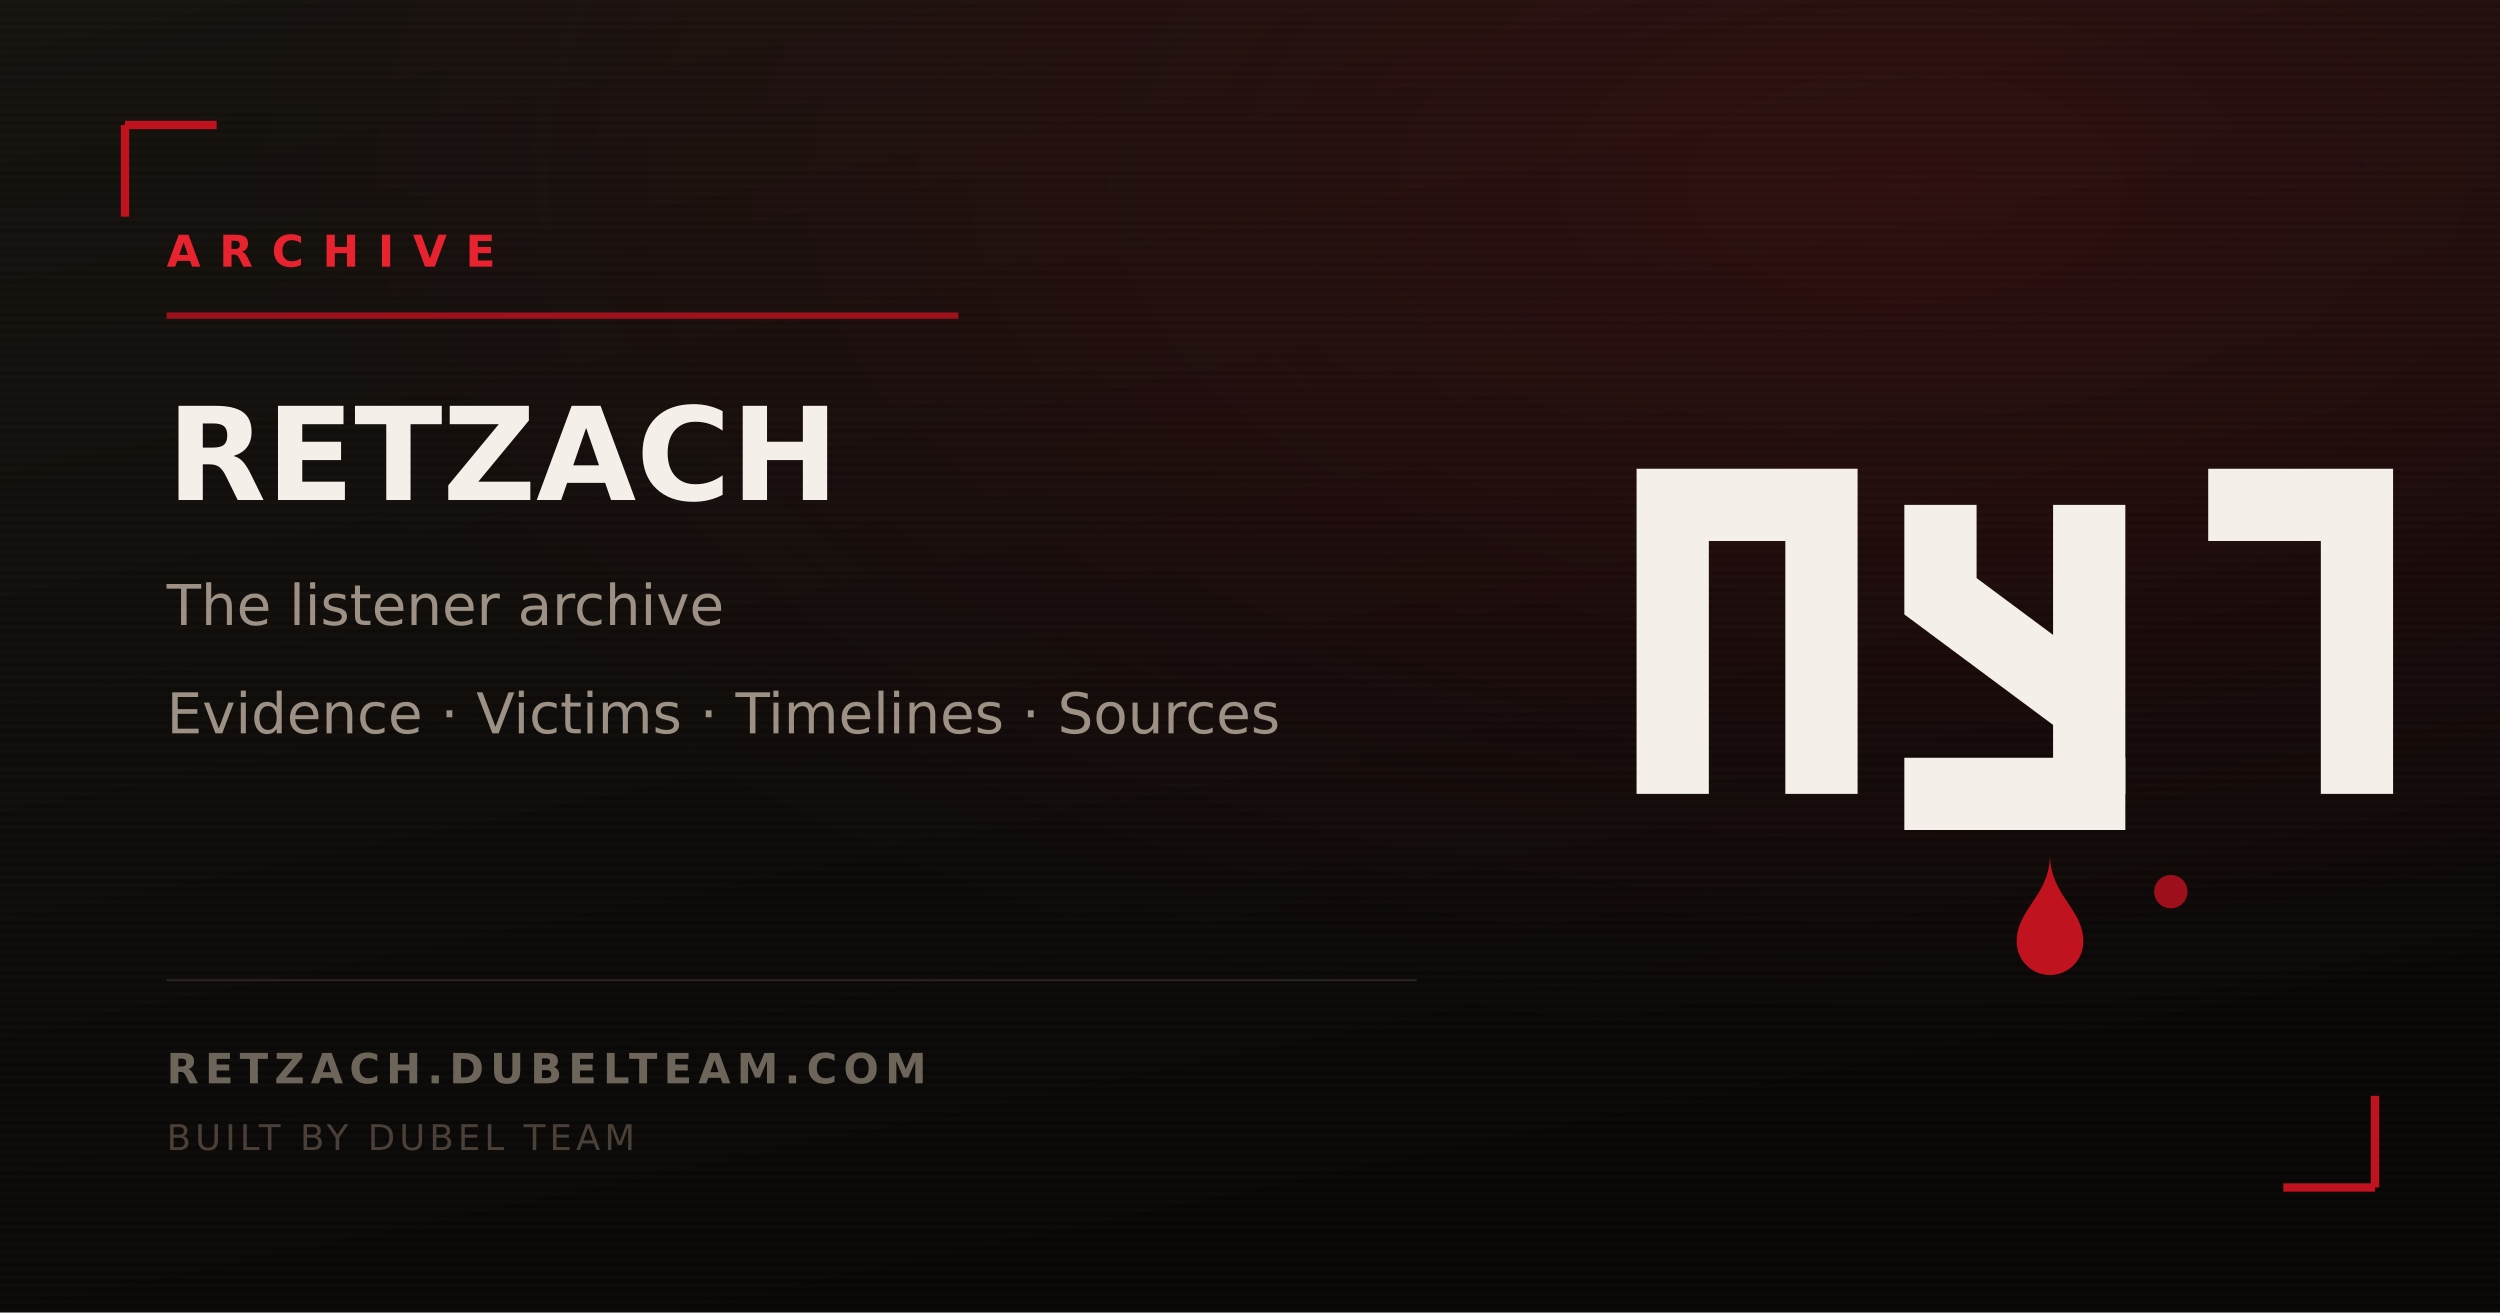
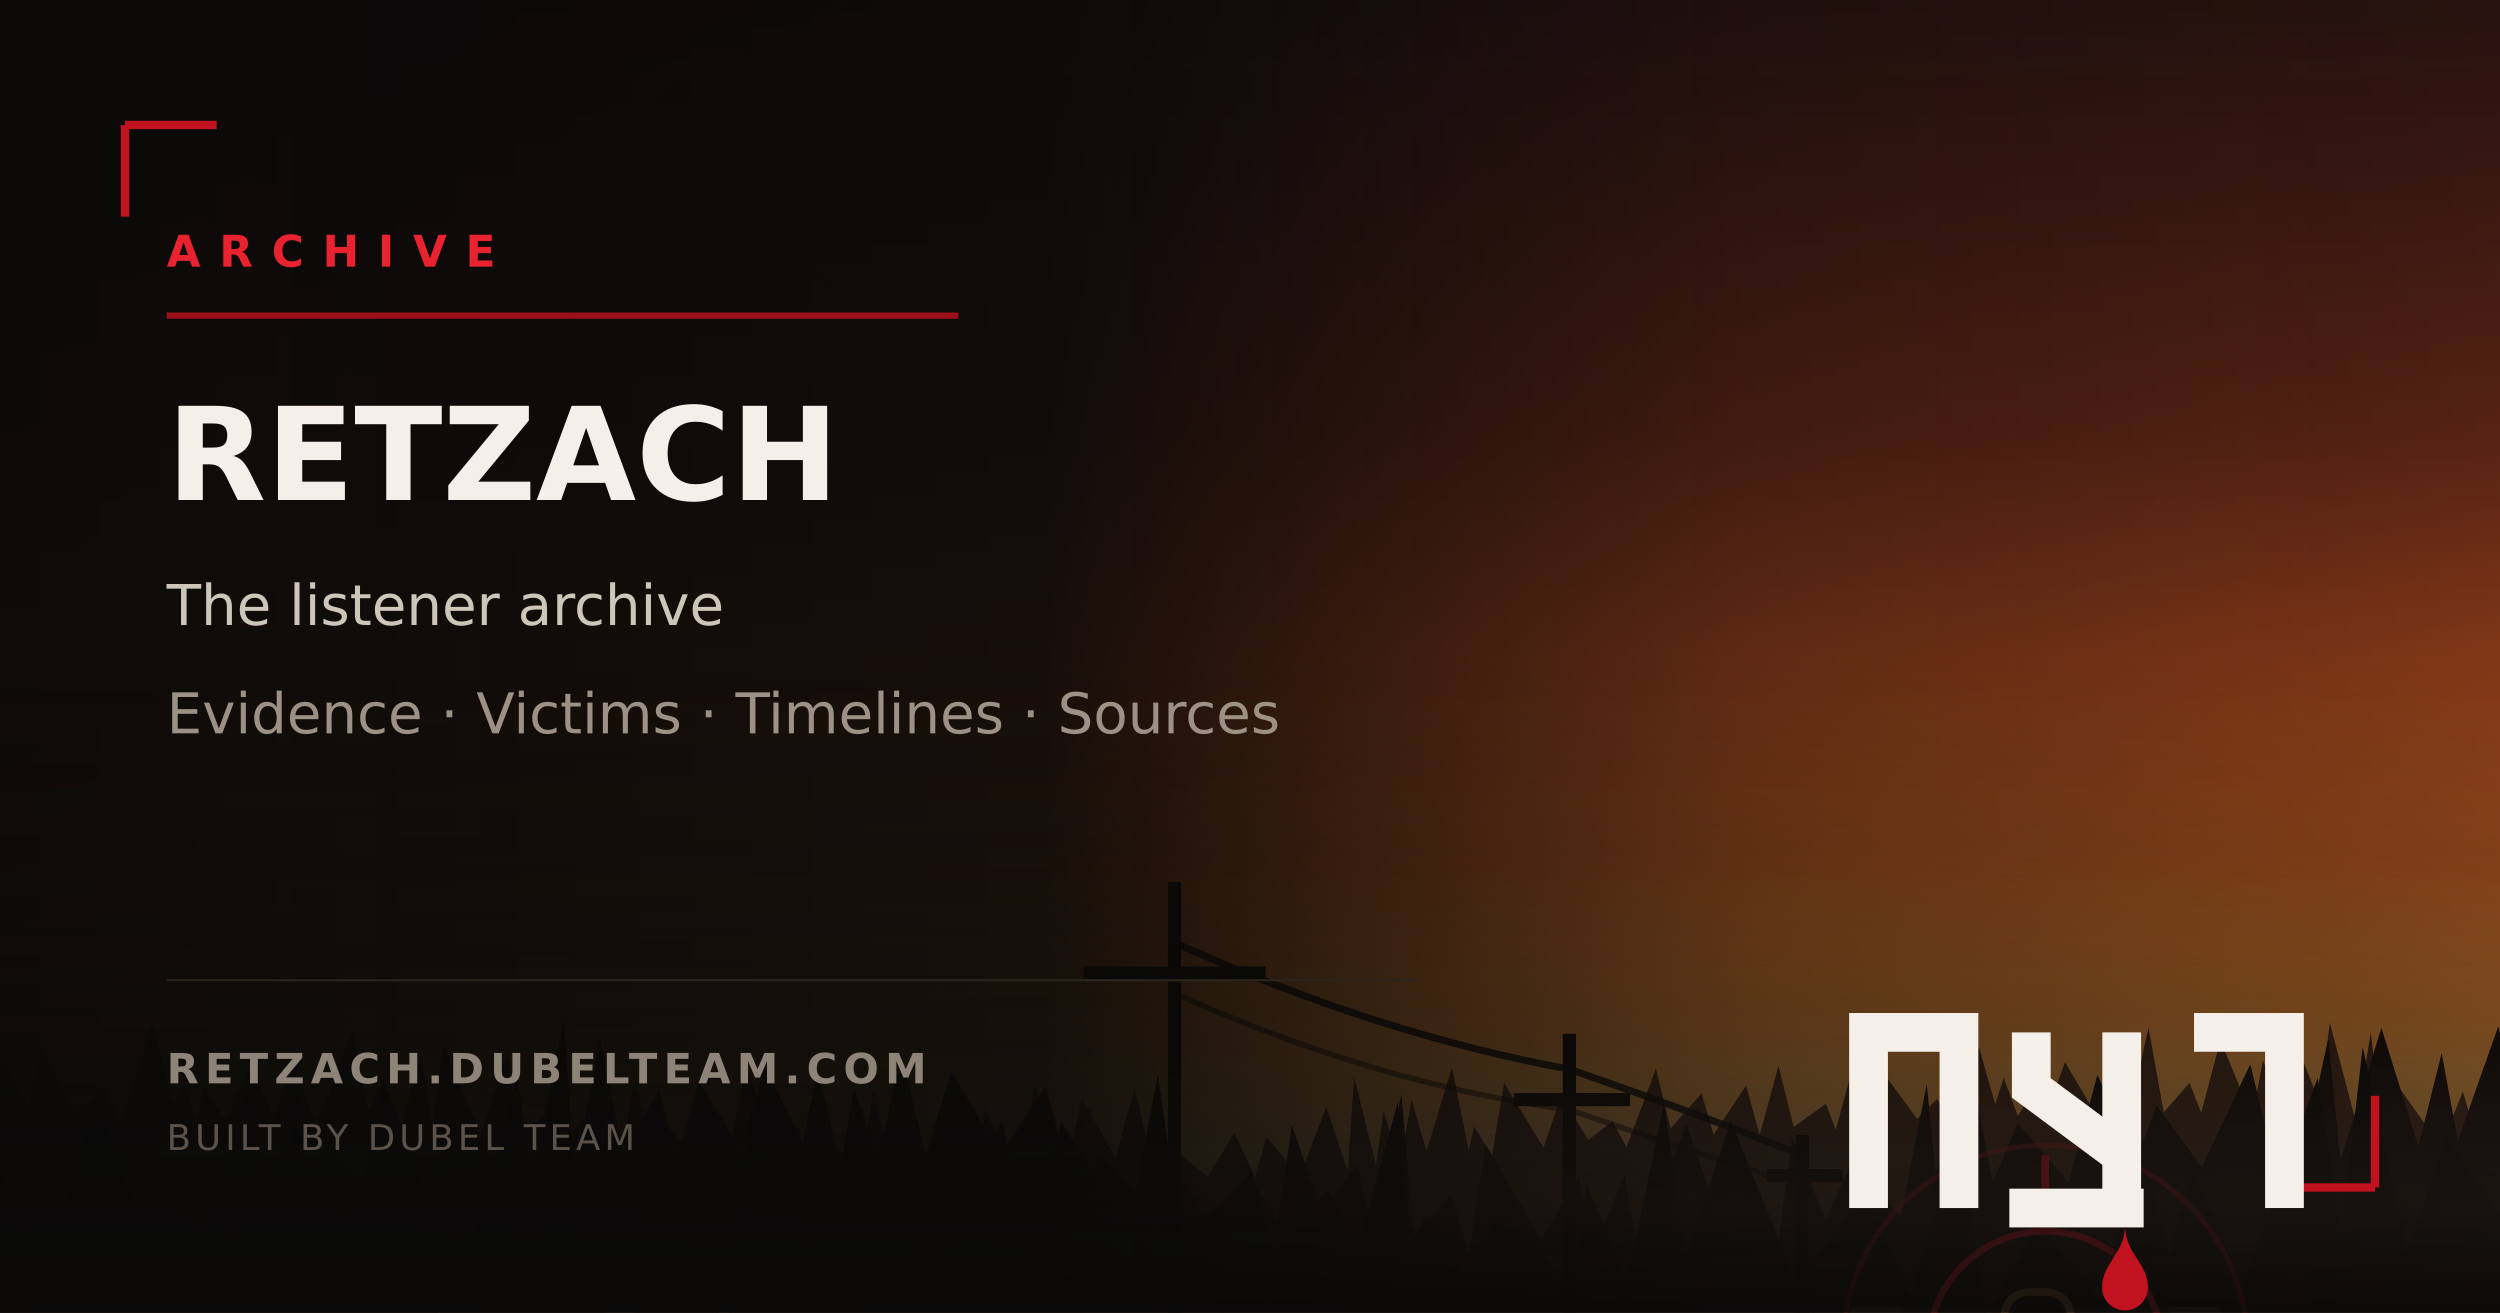
<svg xmlns="http://www.w3.org/2000/svg" viewBox="0 0 1200 630" width="1200" height="630">
  <defs>
-     <linearGradient id="bg" x1="0" y1="0" x2="0.4" y2="1">
-       <stop offset="0" stop-color="#16120e" />
-       <stop offset="1" stop-color="#080706" />
+     <clipPath id="cp">
+       <rect width="1200" height="630" />
+     </clipPath>
+     <linearGradient id="scrim" x1="0" y1="0" x2="1" y2="0">
+       <stop offset="0" stop-color="#0a0908" stop-opacity=".97" />
+       <stop offset=".42" stop-color="#0a0908" stop-opacity=".9" />
+       <stop offset=".70" stop-color="#0a0908" stop-opacity=".34" />
+       <stop offset="1" stop-color="#0a0908" stop-opacity=".08" />
    </linearGradient>
-     <radialGradient id="glow" cx="76%" cy="14%" r="66%">
-       <stop offset="0" stop-color="#c1121f" stop-opacity=".16" />
-       <stop offset="1" stop-color="#c1121f" stop-opacity="0" />
-     </radialGradient>
-     <pattern id="scan" width="4" height="4" patternUnits="userSpaceOnUse">
-       <rect width="4" height="2" fill="#ffffff" opacity=".012" />
-     </pattern>
+     <linearGradient id="btm" x1="0" y1="0" x2="0" y2="1">
+       <stop offset=".5" stop-color="#0a0908" stop-opacity="0" />
+       <stop offset="1" stop-color="#0a0908" stop-opacity=".82" />
+     </linearGradient>
  </defs>
-   <rect width="1200" height="630" fill="url(#bg)" />
-   <rect width="1200" height="630" fill="url(#glow)" />
-   <rect width="1200" height="630" fill="url(#scan)" />
-   <g fill="none" stroke="#f4efe8" stroke-width="34" stroke-linecap="butt" stroke-linejoin="miter" transform="translate(706,72) scale(1.02)">
+   <g clip-path="url(#cp)">
+     <g transform="translate(0,-138) scale(1.62)">
+       <svg viewBox="0 0 800 450" width="1200" height="630" x="0" y="0" preserveAspectRatio="xMidYMid slice" aria-hidden="true">
+         <defs>
+           <linearGradient id="d-sky" x1="0" y1="0" x2="0" y2="1">
+             <stop offset="0" stop-color="#150a0c" />
+             <stop offset=".10" stop-color="#23110f" />
+             <stop offset=".23" stop-color="#3b1812" />
+             <stop offset=".35" stop-color="#5d2414" />
+             <stop offset=".45" stop-color="#8c3b19" />
+             <stop offset=".54" stop-color="#ba591f" />
+             <stop offset=".605" stop-color="#dd7f2c" />
+             <stop offset=".645" stop-color="#f3a949" />
+             <stop offset=".667" stop-color="#ffc877" />
+             <stop offset="1" stop-color="#ffc877" />
+           </linearGradient>
+           <linearGradient id="d-fog" x1="0" y1="0" x2="0" y2="1">
+             <stop offset="0" stop-color="#f0c088" stop-opacity="0" />
+             <stop offset=".5" stop-color="#f0c088" stop-opacity=".20" />
+             <stop offset="1" stop-color="#f0c088" stop-opacity="0" />
+           </linearGradient>
+           <radialGradient id="d-sun" cx="50%" cy="82%" r="52%">
+             <stop offset="0" stop-color="#ffdb9d" stop-opacity=".9" />
+             <stop offset=".38" stop-color="#ffa155" stop-opacity=".38" />
+             <stop offset="1" stop-color="#ff9a4d" stop-opacity="0" />
+           </radialGradient>
+           <linearGradient id="d-field" x1="0" y1="0" x2="0" y2="1">
+             <stop offset="0" stop-color="#1c150f" />
+             <stop offset="1" stop-color="#070605" />
+           </linearGradient>
+           <linearGradient id="d-vig" x1="0" y1="0" x2="0" y2="1">
+             <stop offset="0" stop-color="#0a0908" stop-opacity=".42" />
+             <stop offset=".22" stop-color="#0a0908" stop-opacity="0" />
+             <stop offset=".80" stop-color="#0a0908" stop-opacity="0" />
+             <stop offset="1" stop-color="#0a0908" stop-opacity=".76" />
+           </linearGradient>
+           <radialGradient id="d-edge" cx="50%" cy="50%" r="72%">
+             <stop offset=".58" stop-color="#0a0908" stop-opacity="0" />
+             <stop offset="1" stop-color="#0a0908" stop-opacity=".5" />
+           </radialGradient>
+         </defs>
+         <rect width="800" height="450" fill="url(#d-sky)" />
+         <ellipse cx="400" cy="298" rx="360" ry="150" fill="url(#d-sun)" />
+         <g fill="#2a1410" opacity=".55">
+           <path d="M148 128q4-4 8 0 4-4 8 0" stroke="#2a1410" stroke-width="1.5" fill="none" />
+           <path d="M182 112q3-3 6 0 3-3 6 0" stroke="#2a1410" stroke-width="1.2" fill="none" />
+           <path d="M626 148q3.5-3.5 7 0 3.5-3.5 7 0" stroke="#2a1410" stroke-width="1.3" fill="none" />
+         </g>
+         <path d="M-10 300.0 L-4.3 281.1 L-2.2 291.7 L0.3 280.2 L5.7 291.3 L8.2 278.5 L14.8 292.0 L20.5 286.5 L24.1 293.7 L30.1 273.6 L34.3 289.7 L36.6 286.1 L38.8 294.3 L40.2 285.9 L44.6 293.3 L49.5 282.5 L54.1 292.3 L58.1 282.2 L62.5 294.1 L69.6 275.4 L72.8 291.1 L75.0 286.2 L78.6 296.4 L83.3 280.0 L85.4 294.8 L87.5 277.7 L94.9 296.0 L100.4 279.2 L102.1 295.8 L107.5 292.2 L110.3 298.7 L115.2 292.7 L116.7 298.2 L118.3 292.8 L122.6 300.4 L125.5 283.3 L128.0 298.2 L130.6 292.7 L136.8 299.7 L139.2 294.5 L143.7 301.5 L147.3 282.5 L153.0 296.8 L157.7 294.3 L159.7 301.5 L163.2 296.4 L170.1 303.3 L172.5 287.1 L176.4 303.7 L179.3 297.5 L184.3 303.4 L189.7 293.7 L191.5 303.2 L194.6 290.9 L201.1 304.4 L204.4 286.2 L210.4 304.0 L213.7 288.8 L220.4 300.4 L224.1 286.7 L228.4 304.6 L232.0 299.0 L238.6 304.2 L243.8 295.6 L247.9 304.3 L250.2 296.4 L256.7 304.3 L262.0 290.4 L266.2 303.1 L267.5 284.6 L271.8 302.0 L273.3 291.2 L276.6 302.1 L278.8 289.0 L281.8 299.2 L286.8 282.6 L290.1 298.9 L291.2 294.3 L294.7 300.1 L297.1 285.7 L304.9 298.5 L308.4 288.1 L313.7 297.0 L318.5 293.3 L321.3 298.4 L327.1 282.9 L330.0 294.7 L336.1 287.8 L338.5 295.9 L344.9 286.2 L347.6 296.0 L351.3 282.3 L354.3 294.4 L360.7 289.8 L362.6 295.0 L366.8 279.7 L369.3 293.0 L371.8 283.4 L378.7 292.8 L382.6 288.9 L386.7 294.9 L390.9 278.6 L394.1 289.9 L395.8 284.7 L398.6 292.3 L402.5 285.3 L404.0 292.4 L407.9 281.6 L413.7 291.4 L418.4 284.9 L420.7 291.3 L424.4 274.8 L427.4 291.5 L432.5 285.7 L434.8 291.6 L438.6 277.3 L444.9 292.5 L447.0 281.2 L451.0 292.0 L453.9 278.8 L458.3 289.8 L460.2 273.8 L465.4 293.5 L468.3 275.7 L470.1 290.8 L472.2 284.2 L479.2 294.1 L482.4 282.5 L483.8 294.1 L486.5 287.4 L488.5 294.3 L494.1 280.5 L496.8 291.0 L499.5 280.3 L502.4 295.1 L506.9 290.6 L509.6 296.5 L513.6 287.3 L516.1 295.6 L520.0 282.8 L525.0 293.9 L528.7 279.3 L530.0 293.9 L534.0 291.2 L537.1 296.8 L542.7 288.2 L544.9 296.7 L549.1 280.5 L552.1 298.6 L557.5 284.4 L561.4 297.0 L568.9 292.6 L571.2 298.9 L574.8 288.7 L580.3 298.4 L582.1 284.7 L586.8 300.3 L591.3 289.6 L595.8 303.3 L599.0 286.3 L600.6 302.9 L603.3 293.6 L609.7 303.8 L615.8 291.3 L618.5 301.8 L624.0 285.4 L625.8 304.2 L628.7 296.2 L633.4 303.3 L638.6 290.2 L640.9 302.7 L645.6 295.1 L647.6 302.6 L654.9 296.6 L657.1 304.1 L660.1 291.2 L662.7 303.1 L666.2 290.6 L667.3 302.8 L672.2 293.5 L676.5 303.4 L679.0 288.9 L681.3 302.7 L685.0 284.8 L691.2 301.5 L696.0 296.5 L698.3 302.1 L700.3 290.9 L704.6 301.3 L708.0 283.9 L709.7 302.9 L713.2 294.3 L715.5 302.2 L717.8 291.5 L723.6 300.1 L726.3 294.3 L731.1 301.6 L734.1 287.7 L738.1 299.5 L739.9 287.1 L743.5 298.0 L748.7 285.1 L751.0 297.3 L754.7 281.2 L756.8 294.8 L759.3 280.0 L763.1 293.4 L770.6 289.5 L773.5 298.3 L776.7 288.3 L782.3 297.5 L786.9 278.9 L789.2 296.0 L791.2 284.7 L797.7 295.7 L805.2 280.0 L807.6 295.1 L812.1 281.9 L816.5 292.3 L810.0 460 L-10 460 Z" fill="#2b1512" opacity=".85" />
+         <path d="M-10 312.0 L-0.2 296.7 L2.9 318.6 L8.6 309.3 L16.9 318.7 L22.9 291.2 L25.2 314.0 L33.2 307.0 L40.0 317.5 L48.7 287.5 L53.6 309.2 L58.8 281.6 L60.3 306.2 L65.3 297.1 L72.4 308.9 L75.6 284.7 L83.8 306.2 L93.6 291.8 L97.1 303.8 L102.1 284.6 L105.2 303.7 L111.4 273.0 L113.4 303.8 L118.6 277.1 L123.1 299.8 L130.2 286.9 L133.6 301.1 L138.0 285.3 L147.3 300.5 L150.8 281.8 L158.5 297.4 L161.6 282.9 L166.0 302.4 L168.7 286.8 L173.6 300.6 L178.0 279.8 L182.9 300.1 L187.9 283.3 L197.6 299.9 L206.5 286.3 L212.3 307.5 L217.6 300.0 L226.1 308.5 L231.3 301.6 L237.7 311.4 L247.9 305.8 L252.4 313.0 L255.2 294.1 L261.0 310.9 L268.2 301.8 L271.1 316.5 L276.8 287.9 L279.3 315.8 L286.7 307.8 L290.1 319.6 L293.5 297.9 L304.4 316.6 L311.8 304.2 L315.2 318.0 L320.9 303.8 L323.6 318.9 L333.1 293.8 L339.2 311.6 L346.0 305.2 L351.3 316.9 L354.0 296.4 L360.6 312.7 L365.3 302.6 L375.5 311.8 L380.6 285.9 L382.3 303.4 L390.2 287.6 L393.6 305.3 L398.6 293.7 L408.6 305.3 L414.3 284.1 L422.0 301.0 L426.0 290.1 L434.9 302.4 L444.5 282.0 L448.0 296.4 L452.0 282.7 L455.2 298.7 L459.9 276.9 L462.3 301.0 L470.4 274.8 L477.7 298.3 L482.3 279.8 L485.5 297.1 L493.5 274.5 L498.4 295.1 L505.9 288.7 L508.0 305.9 L518.0 291.0 L521.3 303.6 L526.1 296.9 L535.1 308.1 L540.4 289.8 L550.6 309.9 L553.5 299.4 L559.8 313.3 L566.0 301.8 L568.8 316.3 L570.5 298.6 L575.8 312.7 L580.0 292.1 L590.7 312.0 L598.1 304.2 L604.4 317.8 L609.1 297.4 L613.4 314.1 L623.5 296.7 L626.8 319.0 L634.7 293.1 L642.0 316.3 L646.9 294.6 L649.6 312.3 L655.2 307.4 L661.0 315.0 L662.7 296.6 L668.3 313.5 L673.0 302.8 L676.5 311.0 L682.3 299.5 L688.2 310.0 L693.6 279.8 L698.1 305.2 L706.4 296.2 L708.9 305.8 L712.1 293.3 L718.5 305.2 L722.1 286.0 L726.3 299.3 L735.8 286.6 L738.7 302.2 L742.0 286.5 L749.2 302.8 L757.6 290.4 L762.0 299.7 L768.7 290.1 L771.1 299.7 L776.1 284.8 L784.5 302.0 L791.6 273.9 L798.8 299.1 L807.7 275.3 L810.4 304.3 L810.0 460 L-10 460 Z" fill="#180d0b" />
+         <rect y="330" width="800" height="120" fill="url(#d-field)" />
+         <path d="M-10 330.0 L-4.2 308.3 L9.3 320.7 L19.1 289.7 L29.9 318.5 L36.6 313.9 L45.6 324.1 L54.9 299.6 L65.7 328.2 L74.8 293.0 L86.7 331.5 L97.5 306.1 L103.3 329.8 L110.9 306.7 L121.0 335.3 L136.6 320.3 L143.6 334.1 L148.3 290.8 L160.5 320.8 L174.0 297.9 L183.0 328.4 L197.9 292.8 L203.6 322.1 L209.6 293.2 L222.9 315.0 L228.7 283.9 L233.5 317.1 L247.3 303.2 L251.6 319.0 L262.4 306.8 L268.1 318.6 L276.1 289.5 L278.6 318.3 L281.7 311.6 L290.2 324.2 L296.1 311.4 L311.0 326.4 L313.3 305.5 L321.4 324.9 L328.7 289.6 L333.0 319.8 L341.9 293.2 L354.9 325.3 L368.7 307.0 L377.4 328.2 L386.8 294.0 L392.5 332.8 L402.6 313.1 L415.1 328.6 L422.4 297.4 L428.5 319.6 L433.2 303.1 L443.1 325.2 L457.8 284.7 L462.5 315.6 L466.7 278.6 L475.4 318.7 L483.4 296.7 L498.6 318.3 L504.0 308.2 L508.9 320.5 L524.5 294.8 L531.2 315.3 L535.1 296.0 L544.6 319.8 L550.7 312.1 L554.6 329.5 L560.4 298.7 L567.2 331.2 L572.5 308.5 L581.5 332.5 L587.9 303.7 L600.8 334.4 L608.0 314.5 L620.1 331.7 L625.9 320.0 L639.5 334.5 L649.0 296.6 L655.8 329.3 L662.7 296.0 L669.8 325.3 L680.4 285.6 L689.8 316.3 L699.9 292.2 L709.5 318.6 L722.5 302.9 L732.0 317.7 L734.8 289.6 L742.2 312.9 L758.1 287.0 L764.3 319.5 L775.7 280.2 L782.5 317.0 L790.3 306.7 L798.9 326.0 L804.8 306.8 L814.8 329.7 L810.0 460 L-10 460 Z" fill="#0b0706" />
+         <path d="M366 330 L288 450 H524 L438 330 Z" fill="#1f1913" />
+         <path d="M366 330 L288 450 H302 L376 330 Z" fill="#3b3024" opacity=".8" />
+         <path d="M438 330 L524 450 H510 L428 330 Z" fill="#3b3024" opacity=".8" />
+         <g fill="#e6d2b0" opacity=".5">
+           <rect x="400" y="336" width="2.4" height="8" />
+           <rect x="399.4" y="352" width="3.6" height="12" />
+           <rect x="398.4" y="376" width="5.4" height="16" />
+           <rect x="396.6" y="406" width="8" height="22" />
+         </g>
+         <g stroke="#080505" stroke-width="2.6" fill="none">
+           <path d="M232 332 V246 M214 264 H250" />
+           <path d="M310 332 V276 M299 289 H322" />
+           <path d="M356 332 V296 M349 304 H364" />
+         </g>
+         <path d="M232 258 Q272 276 310 283 Q336 292 356 300" stroke="#080505" stroke-width="1.4" fill="none" opacity=".85" />
+         <path d="M232 268 Q272 286 310 291 Q336 300 356 306" stroke="#080505" stroke-width="1.1" fill="none" opacity=".55" />
+         <g fill="#070404">
+           <ellipse cx="404" cy="358" rx="11" ry="2.8" opacity=".55" />
+           <path d="M404 327c3 0 5.1 2.2 5.1 5 0 2.4-1.6 3.9-1.6 3.9l3.1 10.9-2.3.6-2.3-7.8-.5 9.7 1.8 6.7-2.3.7-2.6-7.2-2.3 7.2-2.3-.7 1.7-6.7-.5-9.7-2.3 7.8-2.3-.6 3.1-10.9s-1.6-1.5-1.6-3.9c0-2.8 2.1-5 5.1-5z" fill="none" stroke="#ffb066" stroke-width="1.5" opacity=".5" />
+           <path d="M404 329c2.7 0 4.6 2 4.6 4.5 0 2.2-1.4 3.5-1.4 3.5l2.8 9.8-2.1.5-2.1-7-.4 8.7 1.6 6-2 .6-2.4-6.5-2.1 6.5-2-.6 1.5-6-.4-8.7-2.1 7-2.1-.5 2.8-9.8s-1.4-1.3-1.4-3.5c0-2.5 1.9-4.5 4.6-4.5z" />
+         </g>
+         <rect y="278" width="800" height="66" fill="url(#d-fog)" />
+         <g class="reticle" stroke="#ff2b38" fill="none">
+           <circle cx="404" cy="338" r="40" stroke-width="1" opacity=".38" />
+           <circle cx="404" cy="338" r="23" stroke-width="1.3" opacity=".85" />
+           <path d="M404 300v13M404 363v13M366 338h13M429 338h13" stroke-width="1.5" opacity=".9" />
+           <circle cx="404" cy="338" r="1.9" fill="#ff2b38" stroke="none" />
+         </g>
+         <rect width="800" height="450" fill="url(#d-edge)" />
+         <rect width="800" height="450" fill="url(#d-vig)" />
+       </svg>
+     </g>
+   </g>
+   <rect width="1200" height="630" fill="url(#scrim)" />
+   <rect width="1200" height="630" fill="url(#btm)" />
+   <path d="M60 60h44M60 60v44" stroke="#c1121f" stroke-width="4" fill="none" />
+   <path d="M1140 570h-44M1140 570v-44" stroke="#c1121f" stroke-width="4" fill="none" />
+   <text x="80" y="128" fill="#e8232f" font-family="Rubik, DejaVu Sans, sans-serif" font-size="21" font-weight="700" letter-spacing="9">ARCHIVE</text>
+   <rect x="80" y="150" width="380" height="3" fill="#c1121f" opacity=".8" />
+   <text x="80" y="240" fill="#f4efe8" font-family="Rubik, DejaVu Sans, sans-serif" font-size="62" font-weight="800">RETZACH</text>
+   <text x="80" y="300" fill="#cfc6ba" font-family="Rubik, DejaVu Sans, sans-serif" font-size="27" font-weight="400">The listener archive</text>
+   <text x="80" y="352" fill="#9c9184" font-family="Rubik, DejaVu Sans, sans-serif" font-size="27" font-weight="400">Evidence · Victims · Timelines · Sources</text>
+   <rect x="80" y="470" width="600" height="1" fill="#2b241d" />
+   <text x="80" y="520" fill="#8d8377" font-family="Rubik, DejaVu Sans, sans-serif" font-size="20" font-weight="600" letter-spacing="3">RETZACH.DUBELTEAM.COM</text>
+   <text x="80" y="552" fill="#5b524a" font-family="Rubik, DejaVu Sans, sans-serif" font-size="17" font-weight="500" letter-spacing="2">BUILT BY DUBEL TEAM</text>
+   <g fill="none" stroke="#f4efe8" stroke-width="30" stroke-linejoin="miter" transform="translate(838,392) scale(.62)">
    <path d="M95 303 L95 167 L165 167 L165 303" />
    <path d="M291 167 L291 303" />
    <path d="M204 303 L308 303" />
    <path d="M221 167 L221 210 L291 262" />
    <path d="M347 167 L417 167 L417 303" />
  </g>
-   <path d="M984 410c0 20 16 26 16 42a16 16 0 0 1-32 0c0-16 16-22 16-42z" fill="#c1121f" />
-   <circle cx="1042" cy="428" r="8" fill="#c1121f" opacity=".8" />
-   <rect x="80" y="150" width="380" height="3" fill="#c1121f" opacity=".8" />
-   <rect x="80" y="470" width="600" height="1" fill="#2b241d" />
-   <path d="M60 60h44M60 60v44" stroke="#c1121f" stroke-width="4" fill="none" />
-   <path d="M1140 570h-44M1140 570v-44" stroke="#c1121f" stroke-width="4" fill="none" />
-   <text x="80" y="128" fill="#e8232f" font-family="Rubik, DejaVu Sans, sans-serif" font-size="21" font-weight="700" letter-spacing="9">ARCHIVE</text>
-   <text x="80" y="240" fill="#f4efe8" font-family="Rubik, DejaVu Sans, sans-serif" font-size="62" font-weight="800">RETZACH</text>
-   <text x="80" y="300" fill="#9c9184" font-family="Rubik, DejaVu Sans, sans-serif" font-size="27" font-weight="400">The listener archive</text>
-   <text x="80" y="352" fill="#9c9184" font-family="Rubik, DejaVu Sans, sans-serif" font-size="27" font-weight="400">Evidence · Victims · Timelines · Sources</text>
-   <text x="80" y="520" fill="#6e655a" font-family="Rubik, DejaVu Sans, sans-serif" font-size="20" font-weight="600" letter-spacing="3">RETZACH.DUBELTEAM.COM</text>
-   <text x="80" y="552" fill="#4a4038" font-family="Rubik, DejaVu Sans, sans-serif" font-size="17" font-weight="500" letter-spacing="2">BUILT BY DUBEL TEAM</text>
+   <path d="M1020 588c0 14 11 18 11 30a11 11 0 0 1-22 0c0-12 11-16 11-30z" fill="#c1121f" />
</svg>
